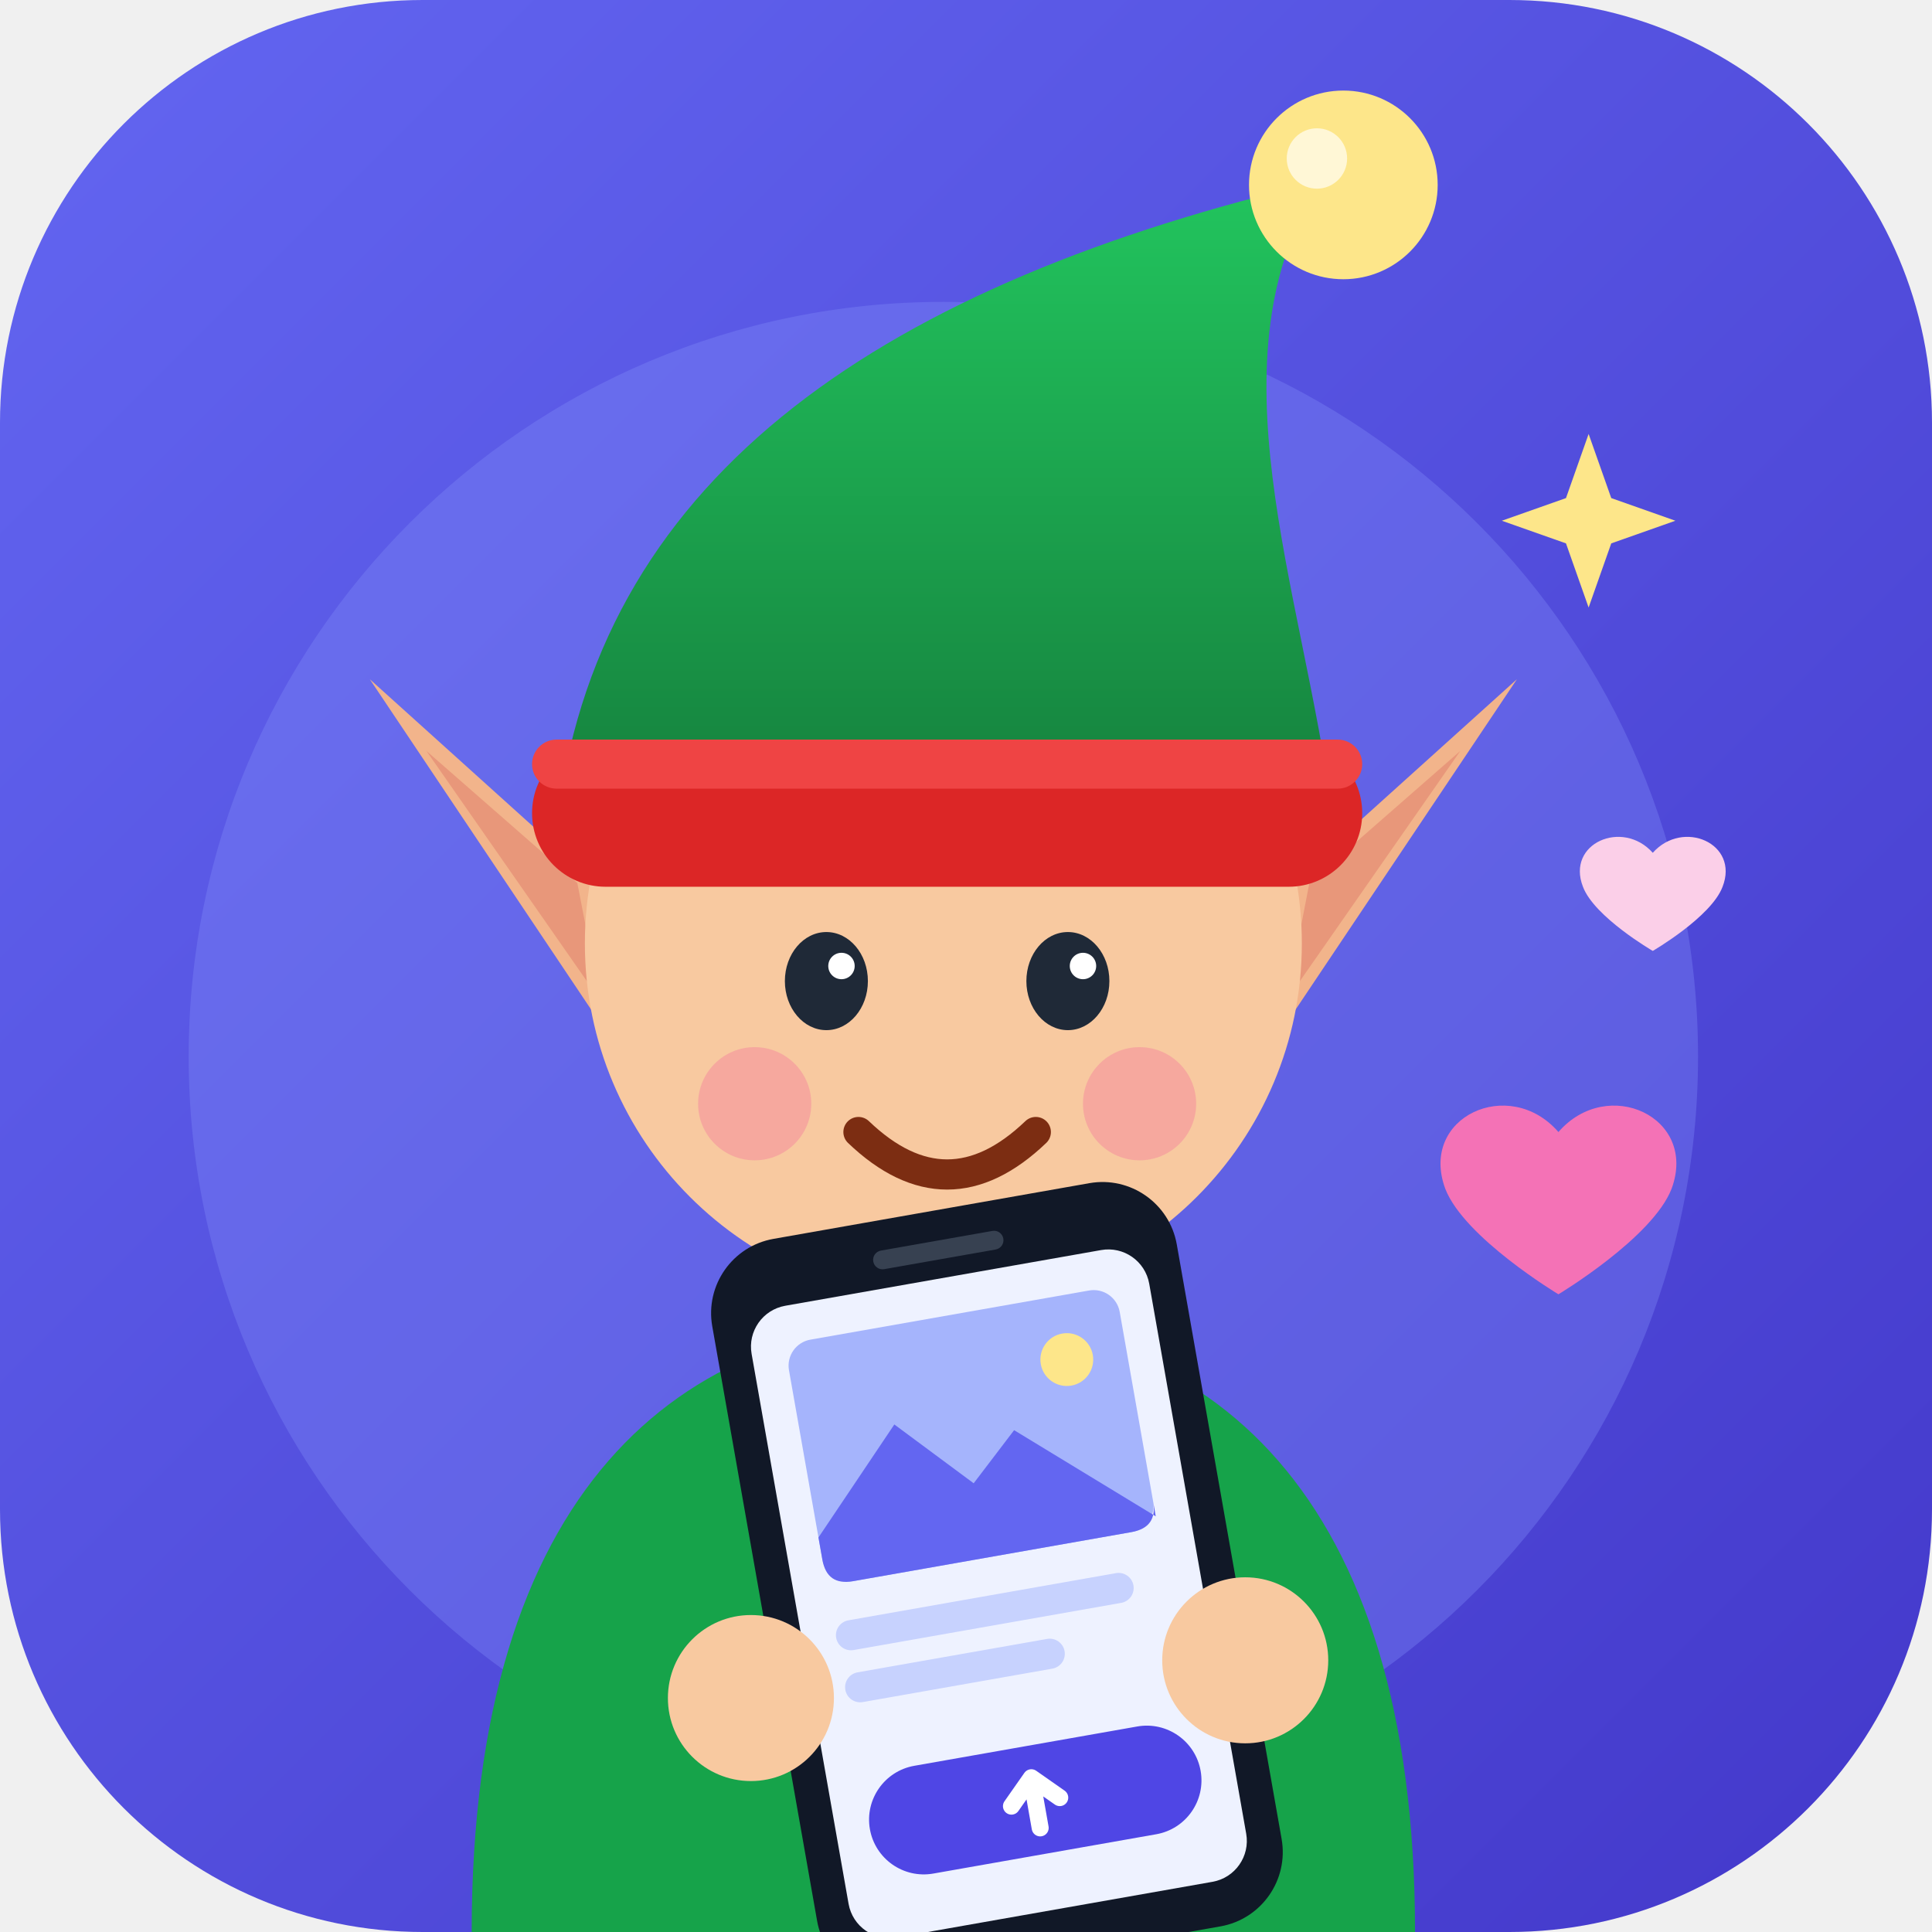
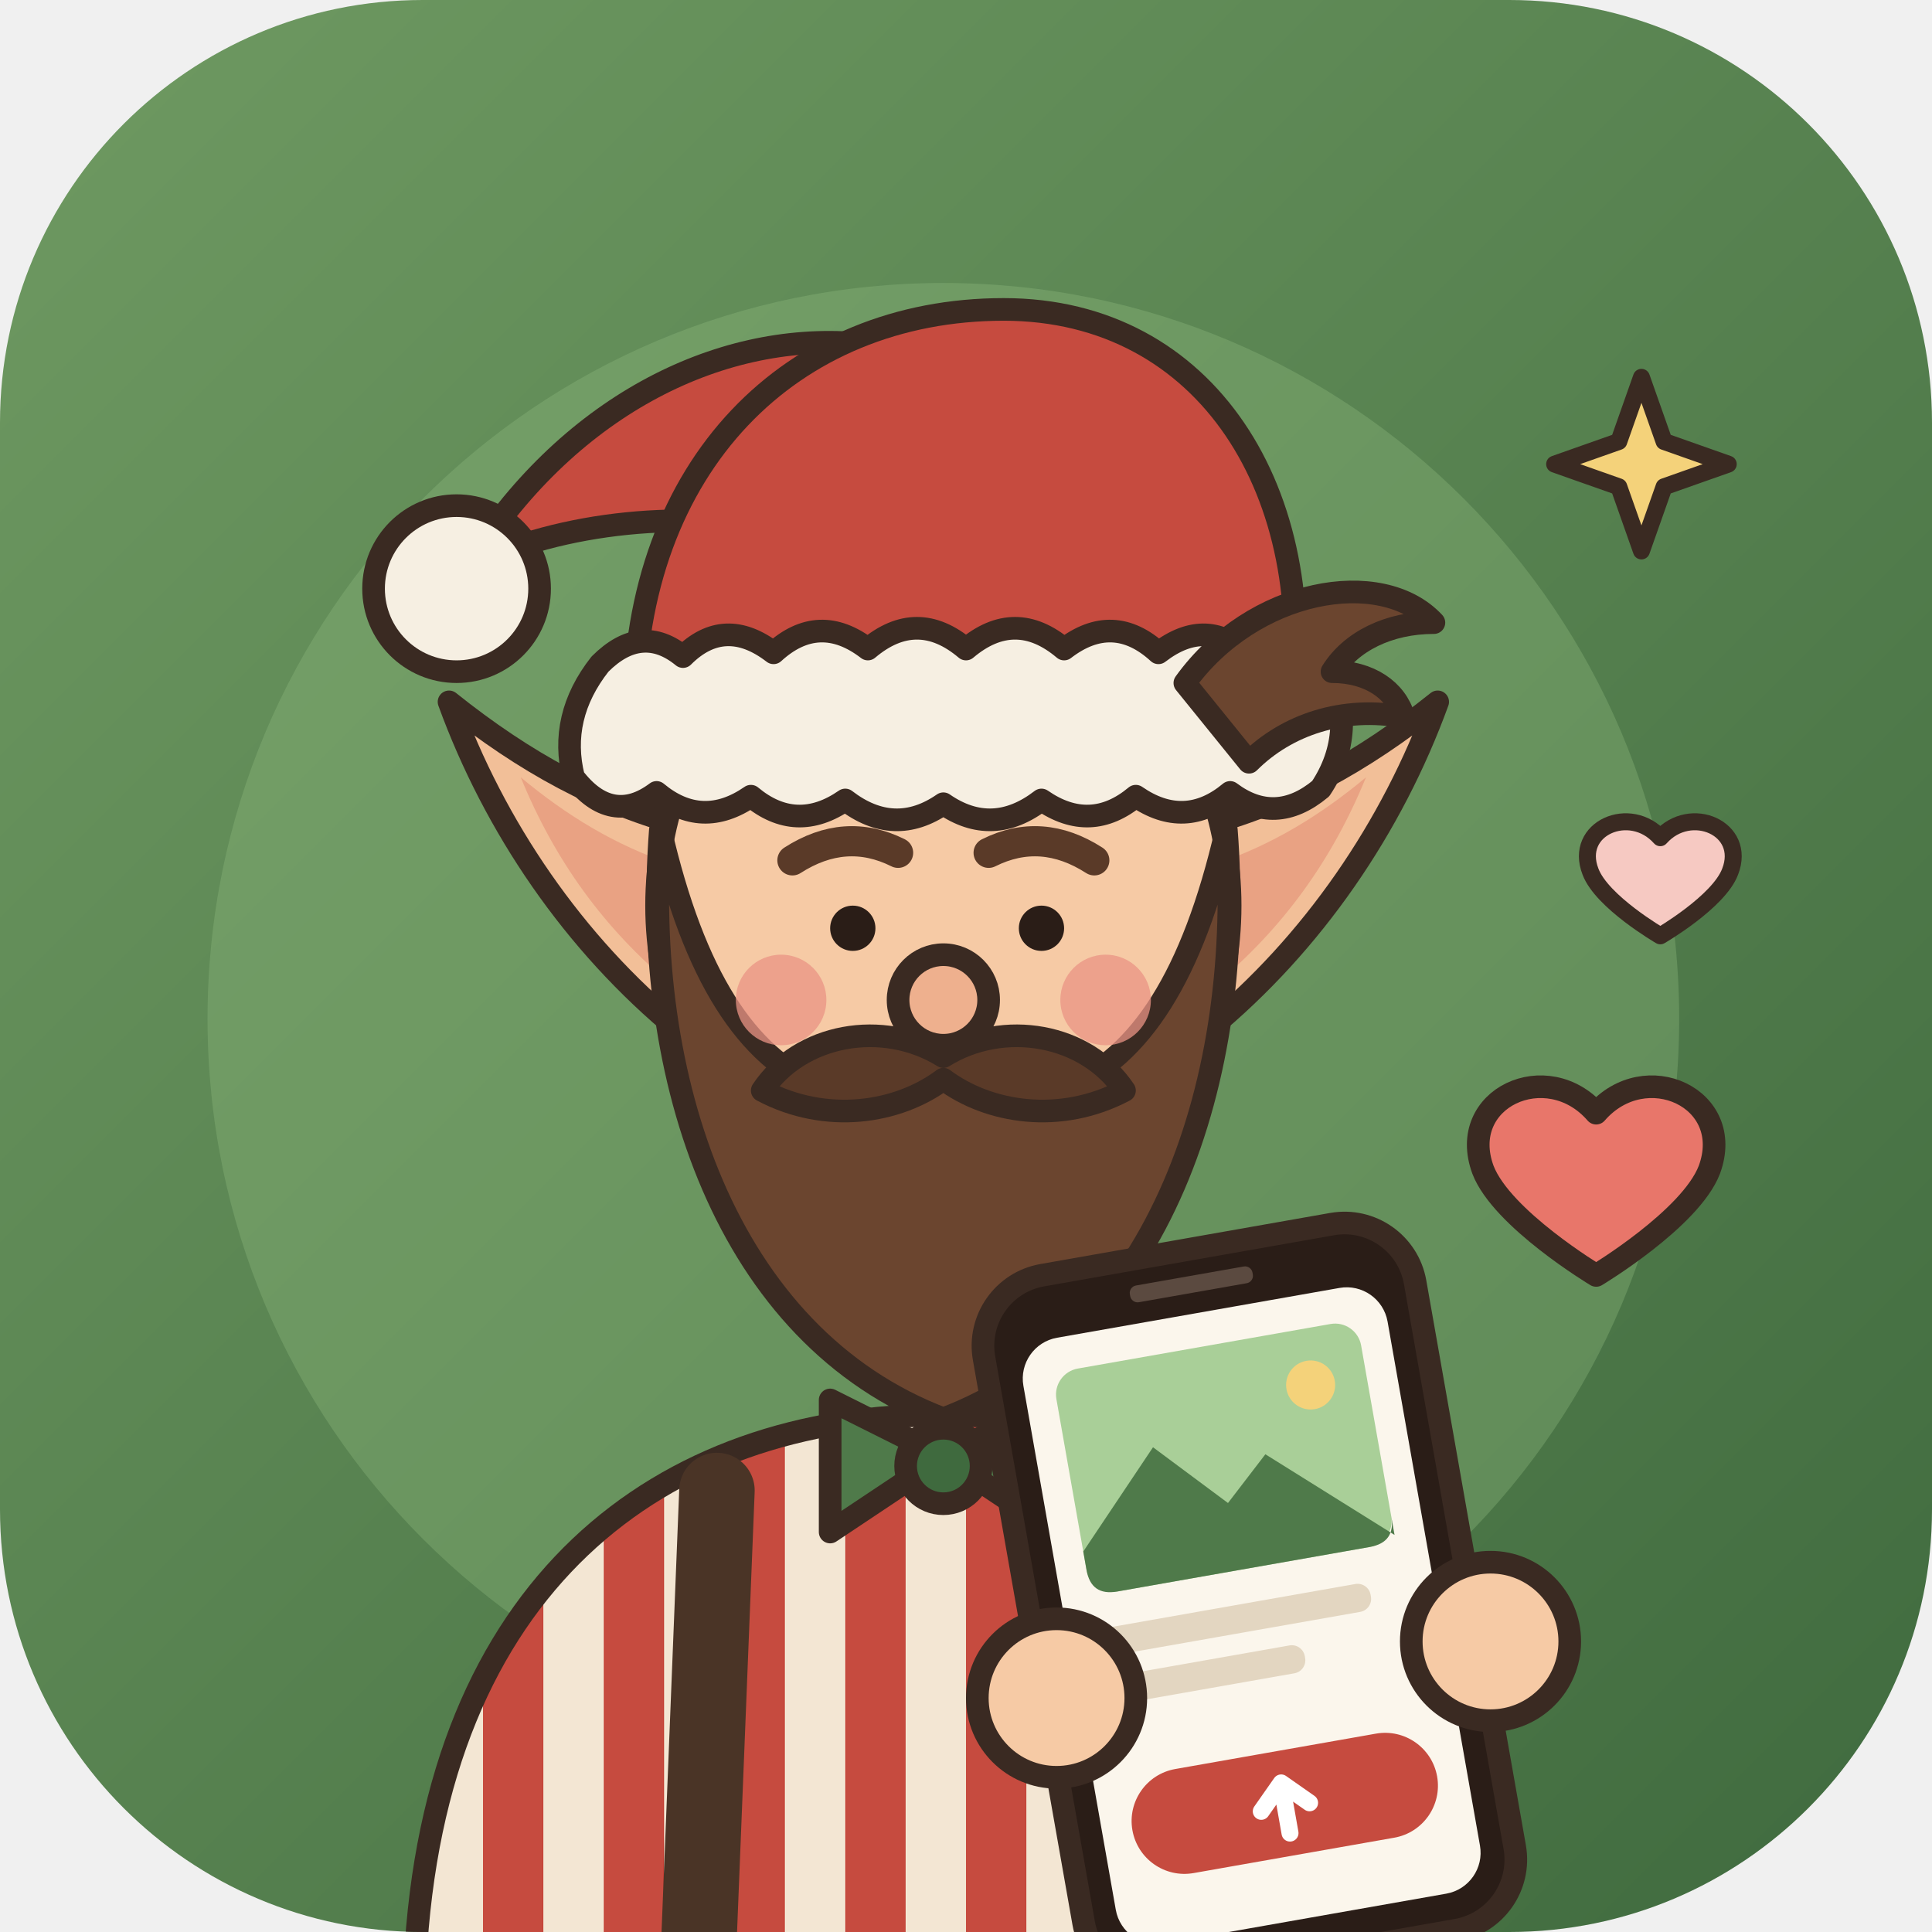
<svg xmlns="http://www.w3.org/2000/svg" viewBox="0 0 1024 1024" width="1024" height="1024">
  <defs>
    <linearGradient id="bg" x1="0" y1="0" x2="1" y2="1">
-       <stop offset="0" stop-color="#6366f1" />
-       <stop offset="1" stop-color="#4338ca" />
+       <stop offset="0" stop-color="#6f9a62" />
+       <stop offset="1" stop-color="#3f6a3e" />
    </linearGradient>
-     <linearGradient id="hat" x1="0" y1="0" x2="0" y2="1">
-       <stop offset="0" stop-color="#22c55e" />
-       <stop offset="1" stop-color="#15803d" />
-     </linearGradient>
+     <pattern id="stripes" width="64" height="64" patternUnits="userSpaceOnUse">
+       <rect width="64" height="64" fill="#f3e6d3" />
+       <rect width="32" height="64" fill="#c64b3f" />
+     </pattern>
    <clipPath id="tile">
      <rect width="1024" height="1024" rx="224" />
    </clipPath>
  </defs>
-   <g clip-path="url(#tile)">
-     <rect width="1024" height="1024" fill="url(#bg)" />
-     <circle cx="500" cy="560" r="400" fill="#818cf8" opacity=".35" />
-     <path d="M250 1024 C250 790 360 700 500 700 C640 700 750 790 750 1024 Z" fill="#16a34a" />
-     <path d="M410 708 L500 790 L590 708 Z" fill="#f59e0b" />
-     <circle cx="500" cy="860" r="16" fill="#fde68a" />
-     <circle cx="500" cy="935" r="16" fill="#fde68a" />
-     <path d="M318 470 L196 360 L330 560 Z" fill="#f2b48b" />
-     <path d="M306 468 L226 398 L318 530 Z" fill="#e8977a" />
-     <path d="M682 470 L804 360 L670 560 Z" fill="#f2b48b" />
-     <path d="M694 468 L774 398 L682 530 Z" fill="#e8977a" />
-     <circle cx="500" cy="500" r="190" fill="#f8c9a0" />
-     <ellipse cx="438" cy="520" rx="22" ry="26" fill="#1f2937" />
-     <ellipse cx="566" cy="520" rx="22" ry="26" fill="#1f2937" />
-     <circle cx="446" cy="512" r="7" fill="#ffffff" />
-     <circle cx="574" cy="512" r="7" fill="#ffffff" />
-     <circle cx="400" cy="585" r="30" fill="#f59e9e" opacity=".75" />
-     <circle cx="604" cy="585" r="30" fill="#f59e9e" opacity=".75" />
-     <path d="M455 600 Q502 645 549 600" fill="none" stroke="#7c2d12" stroke-width="16" stroke-linecap="round" />
-     <path d="M296 430 C320 250 470 150 700 96 C640 190 690 310 706 430 Z" fill="url(#hat)" />
-     <rect x="282" y="392" width="440" height="78" rx="39" fill="#dc2626" />
-     <rect x="282" y="392" width="440" height="26" rx="13" fill="#ef4444" />
-     <circle cx="712" cy="98" r="50" fill="#fde68a" />
-     <circle cx="698" cy="84" r="16" fill="#fff7d6" />
-     <g transform="rotate(-10 520 820)">
-       <rect x="400" y="640" width="250" height="400" rx="40" fill="#111827" />
-       <rect x="418" y="676" width="214" height="340" rx="22" fill="#eef2ff" />
-       <rect x="490" y="656" width="70" height="10" rx="5" fill="#374151" />
-       <rect x="436" y="696" width="178" height="130" rx="14" fill="#a5b4fc" />
-       <path d="M436 800 L486 748 L522 786 L548 762 L614 820 L614 812 Q614 826 600 826 L450 826 Q436 826 436 812 Z" fill="#6366f1" />
-       <circle cx="582" cy="730" r="14" fill="#fde68a" />
-       <rect x="436" y="846" width="160" height="16" rx="8" fill="#c7d2fe" />
-       <rect x="436" y="874" width="118" height="16" rx="8" fill="#c7d2fe" />
-       <rect x="436" y="928" width="178" height="58" rx="29" fill="#4f46e5" />
-       <path d="M525 972 L525 946 M512 958 L525 945 L538 958" fill="none" stroke="#ffffff" stroke-width="9" stroke-linecap="round" stroke-linejoin="round" />
+   <g clip-path="url(#tile)" stroke="#3a2a22" stroke-width="12" stroke-linejoin="round" stroke-linecap="round">
+     <rect width="1024" height="1024" fill="url(#bg)" stroke="none" />
+     <circle cx="500" cy="540" r="390" fill="#8fbb7f" opacity=".35" stroke="none" />
+     <path d="M220 1040 C230 840 350 750 500 750 C650 750 770 840 780 1040 Z" fill="url(#stripes)" />
+     <path d="M380 790 L370 1040 M620 790 L630 1040" stroke="#4a3426" stroke-width="40" fill="none" />
+     <path d="M500 772 L440 742 L440 812 Z M500 772 L560 742 L560 812 Z" fill="#4f7a4a" />
+     <circle cx="500" cy="777" r="20" fill="#3f6a3e" />
+     <path d="M364 438 C318 426 278 404 238 372 C262 438 304 500 360 546 Z" fill="#f2bf98" />
+     <path d="M356 458 C326 448 300 432 276 412 C294 456 320 492 356 522 Z" fill="#e9a283" stroke="none" />
+     <path d="M636 438 C682 426 722 404 762 372 C738 438 696 500 640 546 Z" fill="#f2bf98" />
+     <path d="M644 458 C674 448 700 432 724 412 C706 456 680 492 644 522 Z" fill="#e9a283" stroke="none" />
+     <ellipse cx="500" cy="480" rx="152" ry="168" fill="#f6caa5" />
+     <path d="M350 440 C340 570 384 708 500 752 C616 708 660 570 650 440 C632 518 604 560 566 576 C536 560 464 560 434 576 C396 560 368 518 350 440 Z" fill="#6b452f" />
+     <path d="M500 560 C468 540 424 548 404 578 C438 596 476 590 500 572 C524 590 562 596 596 578 C576 548 532 540 500 560 Z" fill="#5a3a28" />
+     <path d="M420 456 Q448 438 476 452 M524 452 Q552 438 580 456" fill="none" stroke="#5a3a28" stroke-width="16" />
+     <circle cx="452" cy="492" r="12" fill="#2a1d17" stroke="none" />
+     <circle cx="552" cy="492" r="12" fill="#2a1d17" stroke="none" />
+     <circle cx="414" cy="530" r="24" fill="#ea9384" opacity=".75" stroke="none" />
+     <circle cx="586" cy="530" r="24" fill="#ea9384" opacity=".75" stroke="none" />
+     <circle cx="500" cy="530" r="24" fill="#eeb08e" />
+     <path d="M454 182 C380 176 300 216 248 300 C300 276 362 270 424 282 Z" fill="#c64b3f" />
+     <path d="M336 378 C336 246 420 164 532 164 C640 164 700 262 684 378 Z" fill="#c64b3f" />
+     <path d="M318 352 Q340 330 362 348 Q384 326 410 346 Q434 324 460 344 Q486 322 512 344 Q538 322 564 344 Q590 324 614 346 Q640 326 662 348 Q686 330 704 352 Q720 388 700 418 Q676 438 652 420 Q628 440 602 422 Q578 442 552 424 Q526 444 500 426 Q474 444 448 424 Q422 442 398 422 Q372 440 348 420 Q324 438 304 412 Q296 380 318 352 Z" fill="#f6efe2" />
+     <circle cx="242" cy="312" r="44" fill="#f6efe2" />
+     <path d="M628 362 C664 312 732 300 760 330 C736 330 716 340 706 356 C726 356 740 366 744 380 C712 374 682 384 662 404 Z" fill="#6b452f" />
+     <g transform="rotate(-10 660 860)">
+       <rect x="548" y="660" width="232" height="380" rx="38" fill="#2a1d17" />
+       <rect x="566" y="694" width="196" height="326" rx="22" fill="#fbf6ec" stroke="none" />
+       <rect x="630" y="674" width="66" height="9" rx="4" fill="#5b4a40" stroke="none" />
+       <rect x="582" y="712" width="164" height="120" rx="14" fill="#a9cf98" stroke="none" />
+       <path d="M582 808 L628 760 L662 796 L686 774 L746 828 L746 818 Q746 832 732 832 L596 832 Q582 832 582 818 Z" fill="#4f7a4a" stroke="none" />
+       <circle cx="716" cy="742" r="13" fill="#f4d27a" stroke="none" />
+       <rect x="582" y="850" width="146" height="15" rx="7" fill="#e3d6c1" stroke="none" />
+       <rect x="582" y="876" width="106" height="15" rx="7" fill="#e3d6c1" stroke="none" />
+       <rect x="582" y="930" width="164" height="56" rx="28" fill="#c64b3f" stroke="none" />
+       <path d="M664 974 L664 948 M651 960 L664 947 L677 960" fill="none" stroke="#ffffff" stroke-width="9" />
    </g>
-     <circle cx="398" cy="900" r="44" fill="#f8c9a0" />
-     <circle cx="660" cy="880" r="44" fill="#f8c9a0" />
-     <path d="M826 600 c-26-30-74-8-60 30 c10 26 60 56 60 56 s50-30 60-56 c14-38-34-60-60-30 z" fill="#f472b6" />
-     <path d="M876 452 c-16-18-46-5-37 18 c6 16 37 34 37 34 s31-18 37-34 c9-23-21-36-37-18 z" fill="#fbcfe8" />
-     <path d="M842 230 l12 34 l34 12 l-34 12 l-12 34 l-12-34 l-34-12 l34-12 z" fill="#fde68a" />
+     <circle cx="560" cy="900" r="42" fill="#f6caa5" />
+     <circle cx="790" cy="870" r="42" fill="#f6caa5" />
+     <path d="M846 590 c-26-30-74-8-60 30 c10 26 60 56 60 56 s50-30 60-56 c14-38-34-60-60-30 z" fill="#e8766a" />
+     <path d="M880 444 c-16-18-46-5-37 18 c6 16 37 34 37 34 s31-18 37-34 c9-23-21-36-37-18 z" fill="#f6c9c2" stroke-width="9" />
+     <path d="M870 200 l12 34 l34 12 l-34 12 l-12 34 l-12-34 l-34-12 l34-12 z" fill="#f4d27a" stroke-width="9" />
  </g>
</svg>
